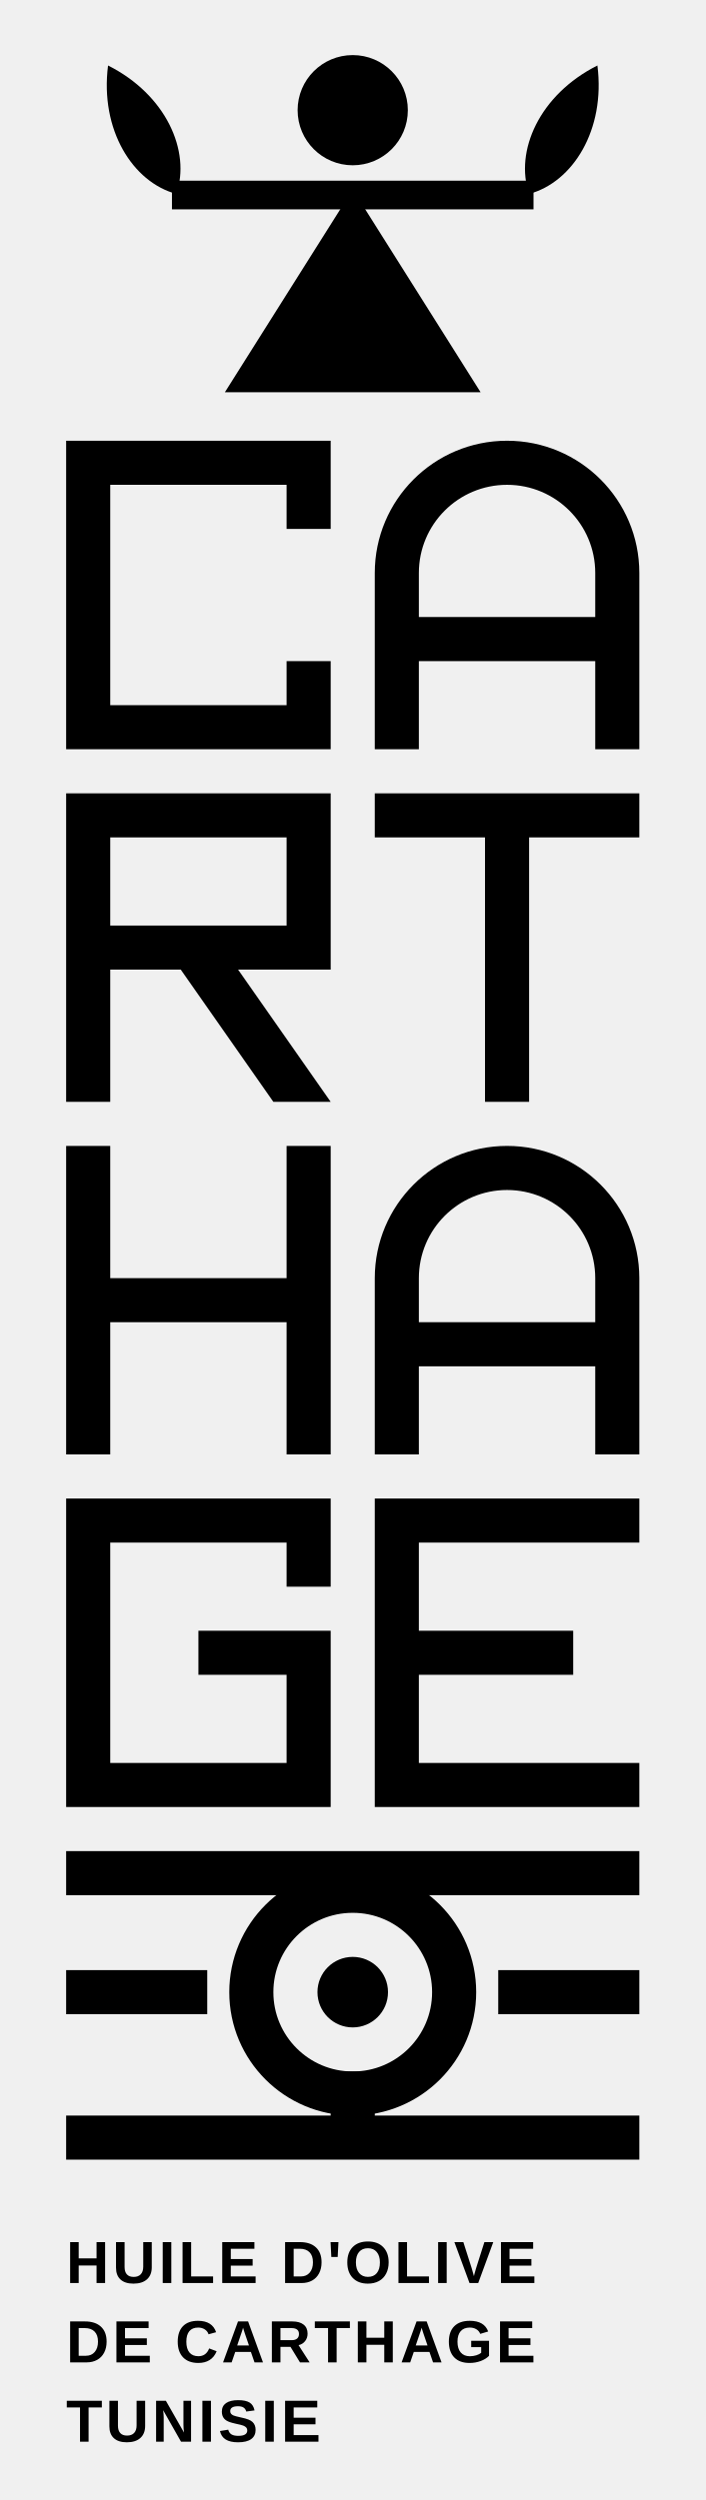
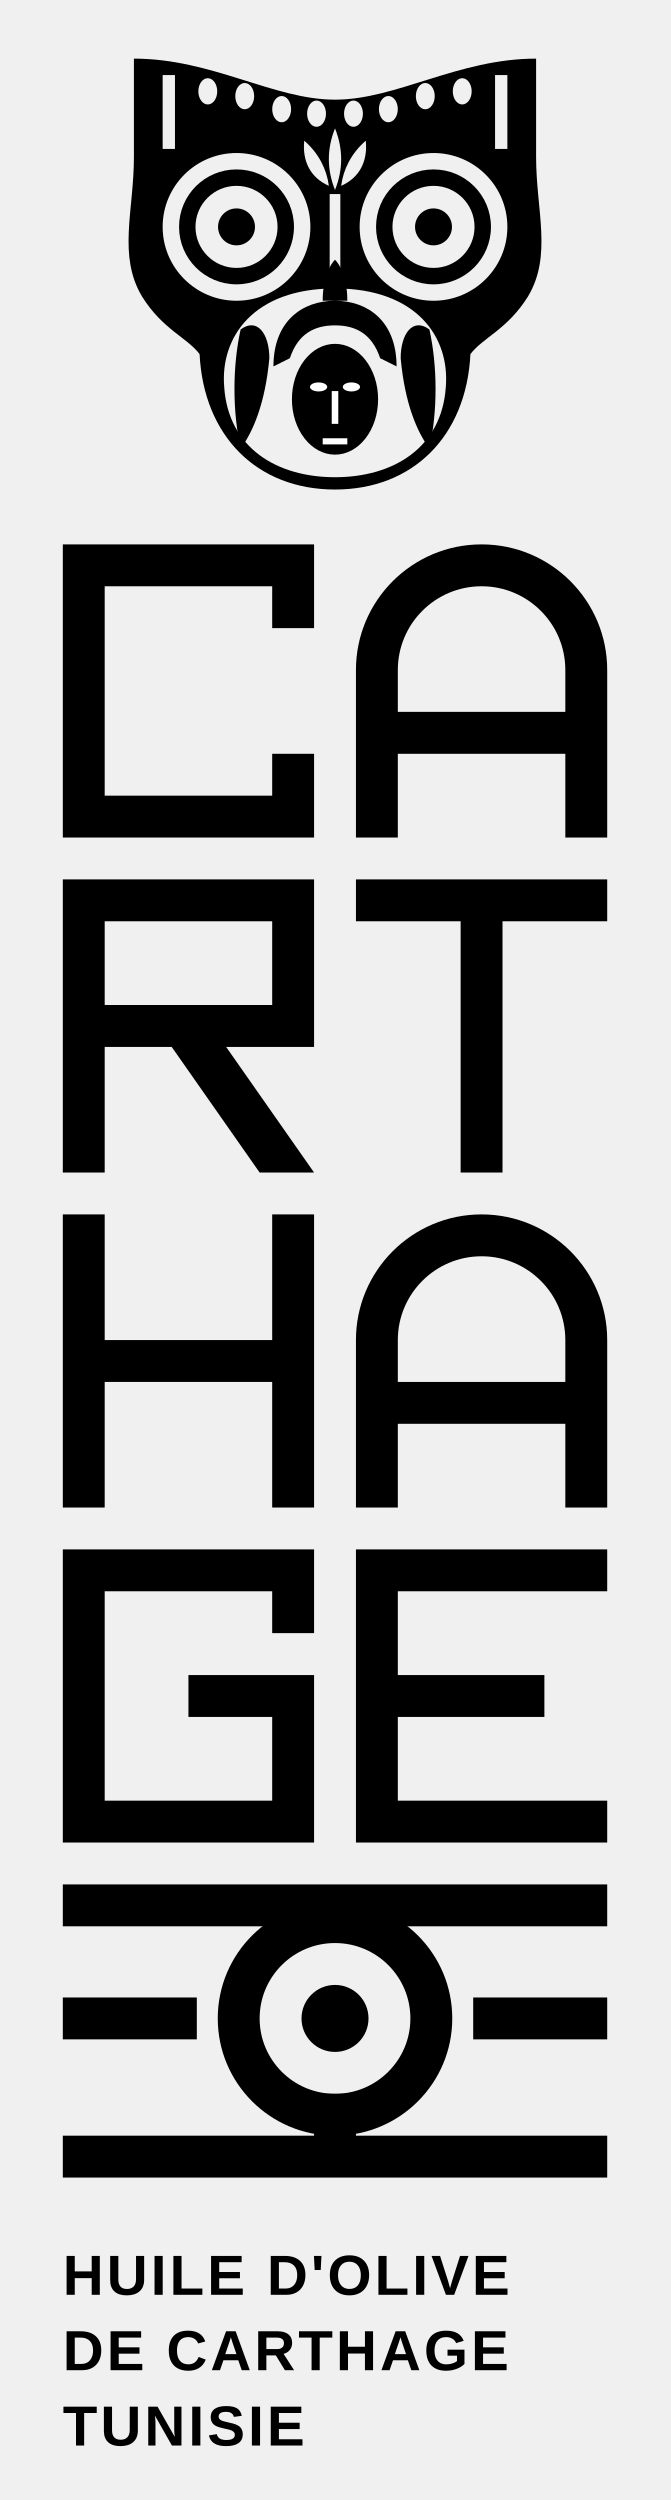
- <svg xmlns="http://www.w3.org/2000/svg" viewBox="-30 -20 320 1134">
+ <svg xmlns="http://www.w3.org/2000/svg" viewBox="-30 -20 320 1194">
  <g fill="#000">
-     <path d="M72 158L130 66L188 158Z" />
-     <path d="M48 62h164v13h-164Z" />
-     <path d="M0 0C14 -15 42 -17 66 0C42 17 14 15 0 0Z" transform="translate(50 68) rotate(-118)" />
-     <path d="M0 0C14 -15 42 -17 66 0C42 17 14 15 0 0Z" transform="translate(210 68) rotate(-62)" />
-     <circle cx="130" cy="30" r="25" />
-     <path d="M0 180h120v20h-120ZM0 180h20v140h-20ZM0 300h120v20h-120ZM100 180h20v40h-20ZM100 280h20v40h-20ZM140 320V240A60 60 0 0 1 260 240V320H240V240A40 40 0 0 0 160 240V320ZM160 260h80v20h-80ZM0 340h20v140h-20ZM0 340h120v20h-120ZM100 340h20v80h-20ZM0 400h120v20h-120ZM52 420H78L120 480H94ZM140 340h120v20h-120ZM190 340h20v140h-20ZM0 500h20v140h-20ZM100 500h20v140h-20ZM0 560h120v20h-120ZM140 640V560A60 60 0 0 1 260 560V640H240V560A40 40 0 0 0 160 560V640ZM160 580h80v20h-80ZM0 660h120v20h-120ZM0 660h20v140h-20ZM0 780h120v20h-120ZM100 720h20v80h-20ZM60 720h60v20h-60ZM100 660h20v40h-20ZM140 660h120v20h-120ZM140 660h20v140h-20ZM140 780h120v20h-120ZM140 720h90v20h-90Z" />
-     <path d="M0 820h260v20h-260ZM0 940h260v20h-260Z" />
-     <circle cx="130" cy="884" r="46" fill="none" stroke="#000" stroke-width="20" />
-     <circle cx="130" cy="884" r="16" />
-     <path d="M120 920h20v24h-20Z" />
-     <path d="M0 874h64v20h-64ZM260 874h-64v20h64Z" />
+     <g transform="translate(130 8) scale(0.98)">
+       <path fill-rule="evenodd" d="M-98 0C-60 0 -30 20 0 20C30 20 60 0 98 0L98 48C98 74 106 96 94 116C84 132 72 136 66 144C64 184 38 210 0 210C-38 210 -64 184 -66 144C-72 136 -84 132 -94 116C-106 96 -98 74 -98 48ZM-66.6 15.94a4.6 6.4 0 1 0 9.2 0a4.6 6.4 0 1 0 -9.2 0ZM-48.6 18.28a4.6 6.4 0 1 0 9.2 0a4.6 6.4 0 1 0 -9.2 0ZM-30.6 24.62a4.6 6.4 0 1 0 9.2 0a4.6 6.4 0 1 0 -9.2 0ZM-13.6 26.83a4.6 6.4 0 1 0 9.2 0a4.6 6.4 0 1 0 -9.2 0ZM4.4 26.83a4.6 6.4 0 1 0 9.2 0a4.6 6.4 0 1 0 -9.2 0ZM21.4 24.62a4.6 6.4 0 1 0 9.2 0a4.6 6.4 0 1 0 -9.2 0ZM39.4 18.28a4.6 6.4 0 1 0 9.2 0a4.6 6.4 0 1 0 -9.2 0ZM57.4 15.94a4.6 6.4 0 1 0 9.2 0a4.6 6.4 0 1 0 -9.2 0ZM-84 82a36 36 0 1 0 72 0a36 36 0 1 0 -72 0ZM12 82a36 36 0 1 0 72 0a36 36 0 1 0 -72 0ZM-84 8H-78V44H-84ZM78 8H84V44H78ZM-2.6 66H2.6V108H-2.6Z M0 64C-4 54 -4 44 0 34C4 44 4 54 0 64Z M-3 62C-12 58 -16 50 -15 40C-8 46 -4 54 -3 62Z M3 62C12 58 16 50 15 40C8 46 4 54 3 62ZM0 112C-40 112 -56 136 -54 160C-52 190 -28 204 0 204C28 204 52 190 54 160C56 136 40 112 0 112Z" />
+       <path fill-rule="evenodd" d="M-76 82a28 28 0 1 0 56 0a28 28 0 1 0 -56 0ZM-68 82a20 20 0 1 0 40 0a20 20 0 1 0 -40 0ZM-57 82a9 9 0 1 0 18 0a9 9 0 1 0 -18 0ZM20 82a28 28 0 1 0 56 0a28 28 0 1 0 -56 0ZM28 82a20 20 0 1 0 40 0a20 20 0 1 0 -40 0ZM39 82a9 9 0 1 0 18 0a9 9 0 1 0 -18 0Z" />
+       <path d="M-30 150C-30 128 -16 118 0 118C16 118 30 128 30 150L22 146C18 134 10 130 0 130C-10 130 -18 134 -22 146ZM-6 118C-6 106 -2 100 0 98C2 100 6 106 6 118ZM-46 132C-38 126 -32 134 -32 146C-34 168 -40 182 -46 190C-50 172 -50 150 -46 132Z M46 132C38 126 32 134 32 146C34 168 40 182 46 190C50 172 50 150 46 132ZM-21 166a21 27 0 1 0 42 0a21 27 0 1 0 -42 0Z" />
+       <path fill="#fff" d="M-12.2 160a4.2 2.2 0 1 0 8.4 0a4.2 2.2 0 1 0 -8.4 0ZM3.8 160a4.2 2.2 0 1 0 8.4 0a4.2 2.2 0 1 0 -8.4 0ZM-1.6 162H1.6V178H-1.6ZM-6 185H6V188H-6Z" />
+     </g>
+     <path d="M0 240h120v20h-120ZM0 240h20v140h-20ZM0 360h120v20h-120ZM100 240h20v40h-20ZM100 340h20v40h-20ZM140 380V300A60 60 0 0 1 260 300V380H240V300A40 40 0 0 0 160 300V380ZM160 320h80v20h-80ZM0 400h20v140h-20ZM0 400h120v20h-120ZM100 400h20v80h-20ZM0 460h120v20h-120ZM52 480H78L120 540H94ZM140 400h120v20h-120ZM190 400h20v140h-20ZM0 560h20v140h-20ZM100 560h20v140h-20ZM0 620h120v20h-120ZM140 700V620A60 60 0 0 1 260 620V700H240V620A40 40 0 0 0 160 620V700ZM160 640h80v20h-80ZM0 720h120v20h-120ZM0 720h20v140h-20ZM0 840h120v20h-120ZM100 780h20v80h-20ZM60 780h60v20h-60ZM100 720h20v40h-20ZM140 720h120v20h-120ZM140 720h20v140h-20ZM140 840h120v20h-120ZM140 780h90v20h-90Z" />
+     <path d="M0 880h260v20h-260ZM0 1000h260v20h-260Z" />
+     <circle cx="130" cy="944" r="46" fill="none" stroke="#000" stroke-width="20" />
+     <circle cx="130" cy="944" r="16" />
+     <path d="M120 980h20v24h-20Z" />
+     <path d="M0 934h64v20h-64ZM260 934h-64v20h64Z" />
  </g>
-   <text x="0" y="1016" font-family="Archivo, Arial, sans-serif" font-stretch="125%" font-weight="800" font-size="27" letter-spacing="1.5" fill="#000">HUILE D'OLIVE</text>
-   <text x="0" y="1052" font-family="Archivo, Arial, sans-serif" font-stretch="125%" font-weight="800" font-size="27" letter-spacing="1.5" fill="#000">DE CARTHAGE</text>
-   <text x="0" y="1088" font-family="Archivo, Arial, sans-serif" font-stretch="125%" font-weight="800" font-size="27" letter-spacing="1.5" fill="#000">TUNISIE</text>
+   <text x="0" y="1076" font-family="Archivo, Arial, sans-serif" font-stretch="125%" font-weight="800" font-size="27" letter-spacing="1.5" fill="#000">HUILE D'OLIVE</text>
+   <text x="0" y="1112" font-family="Archivo, Arial, sans-serif" font-stretch="125%" font-weight="800" font-size="27" letter-spacing="1.5" fill="#000">DE CARTHAGE</text>
+   <text x="0" y="1148" font-family="Archivo, Arial, sans-serif" font-stretch="125%" font-weight="800" font-size="27" letter-spacing="1.5" fill="#000">TUNISIE</text>
</svg>
